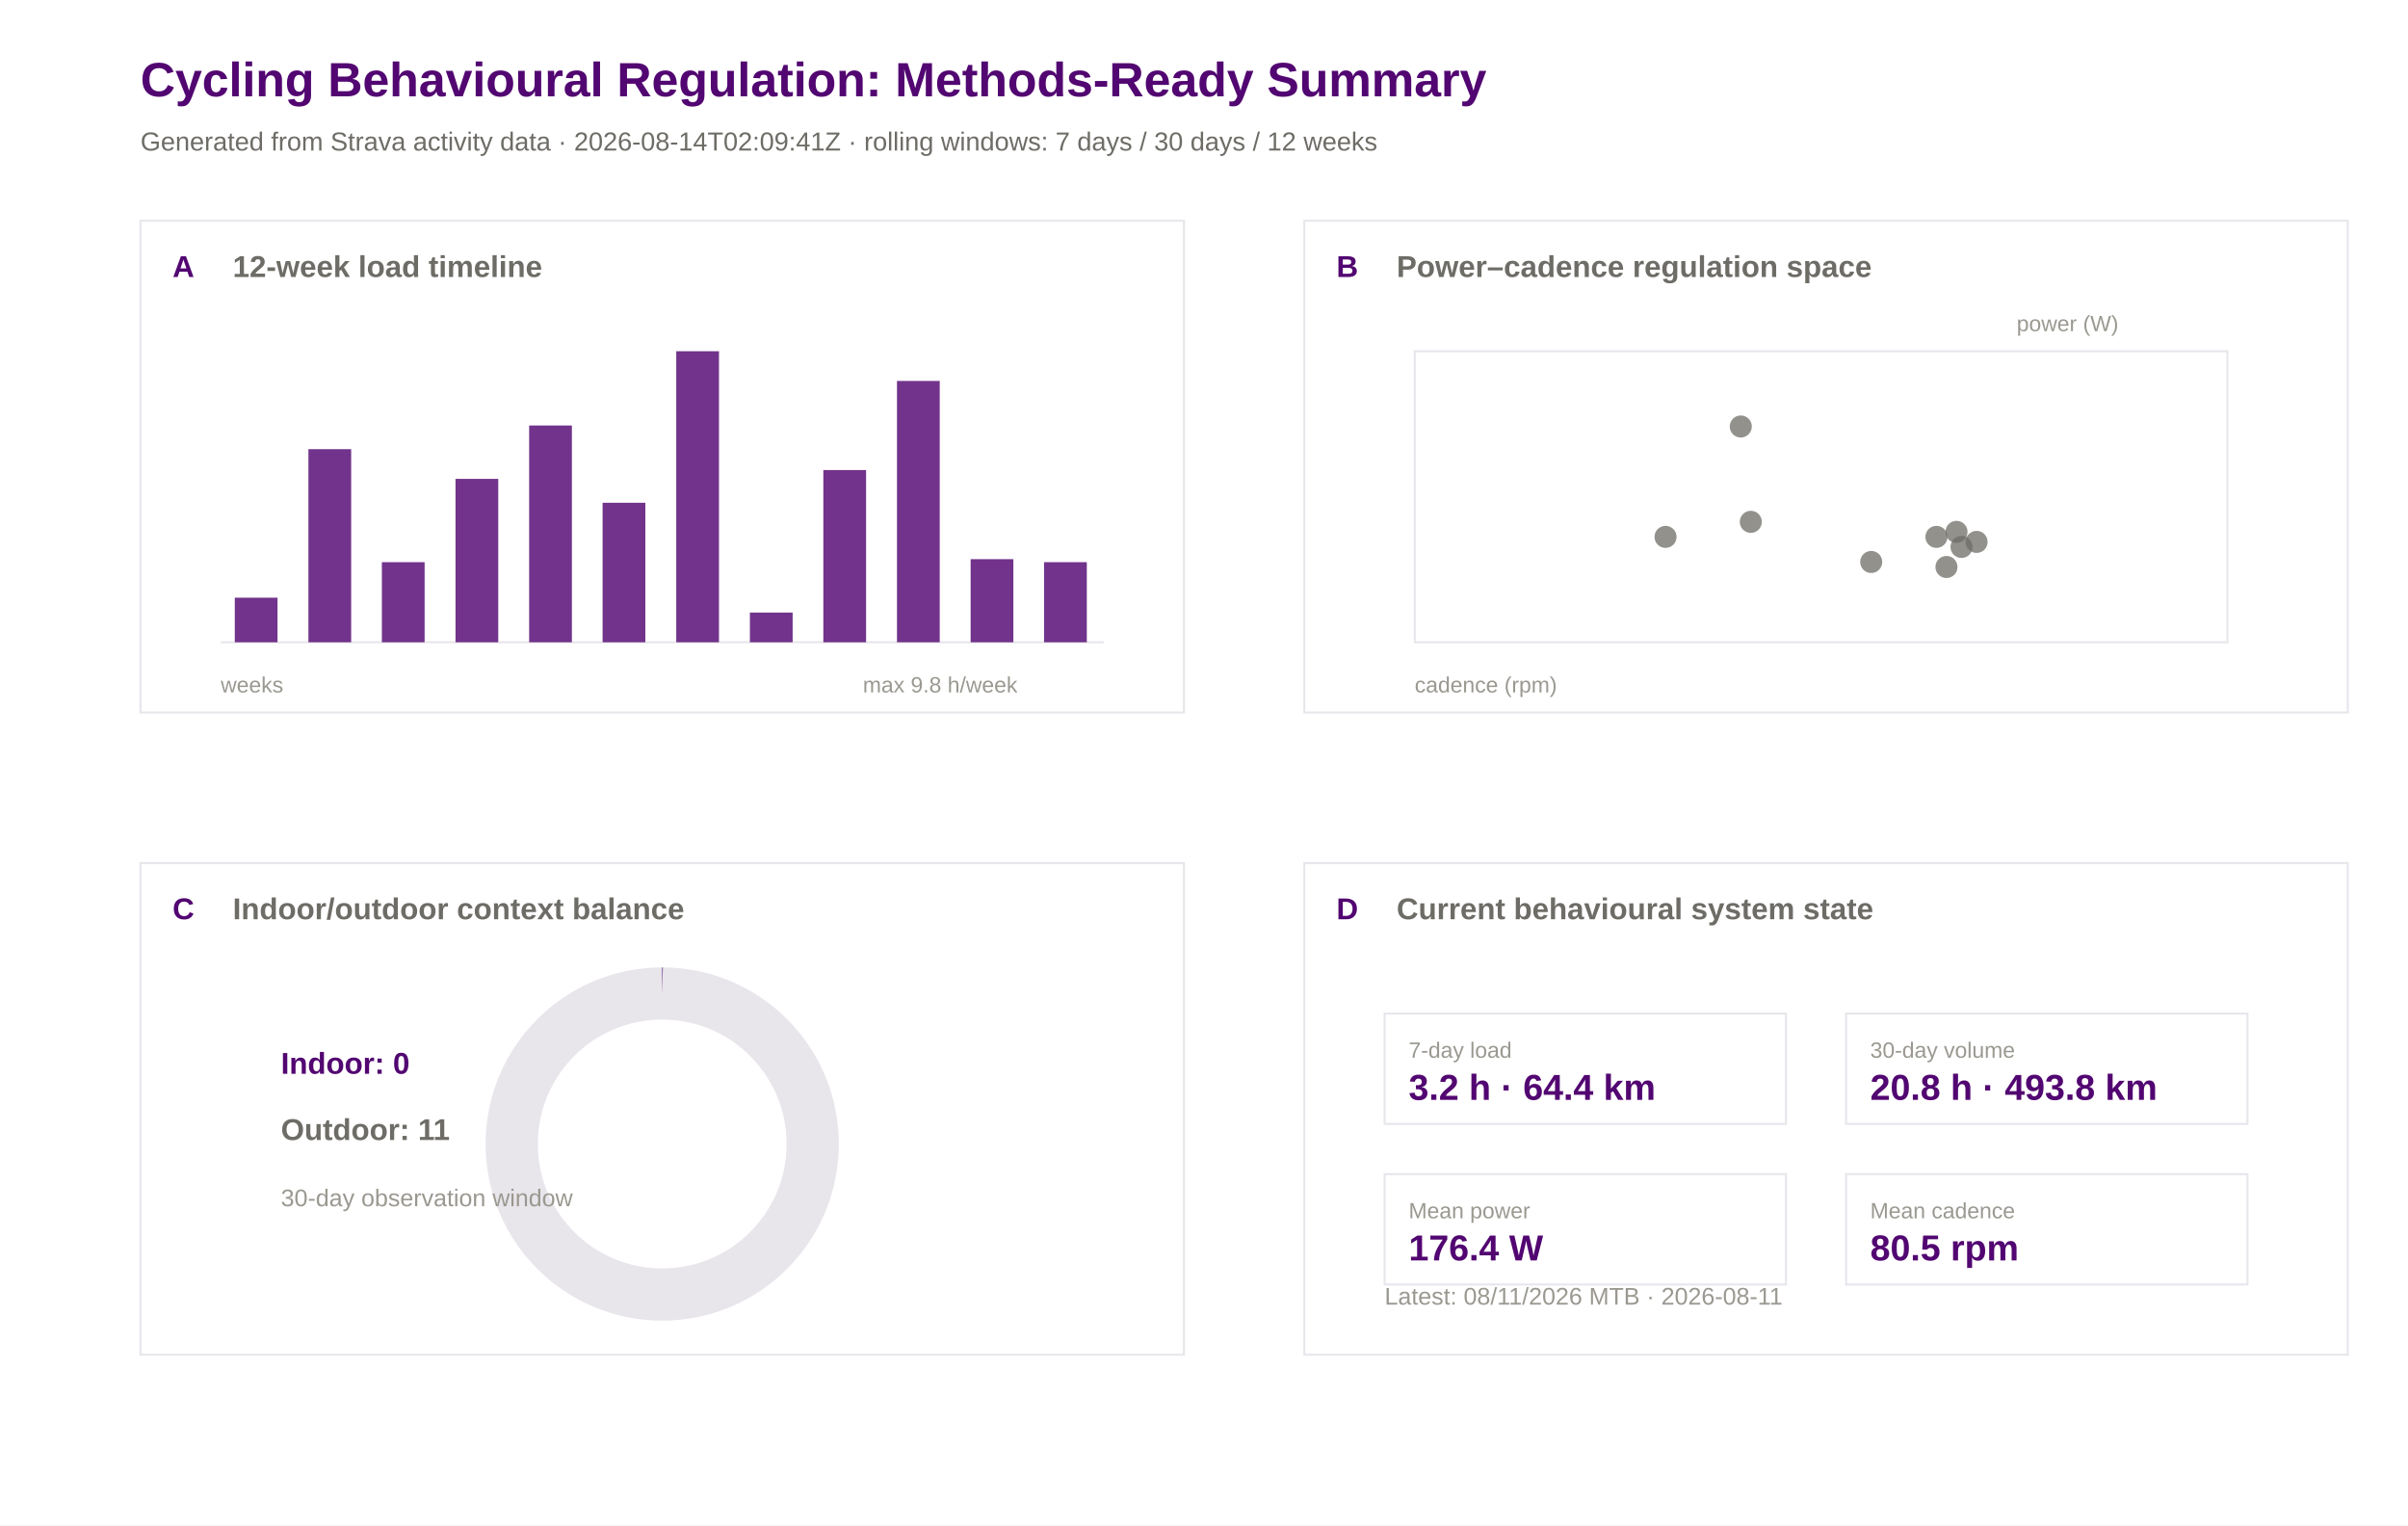
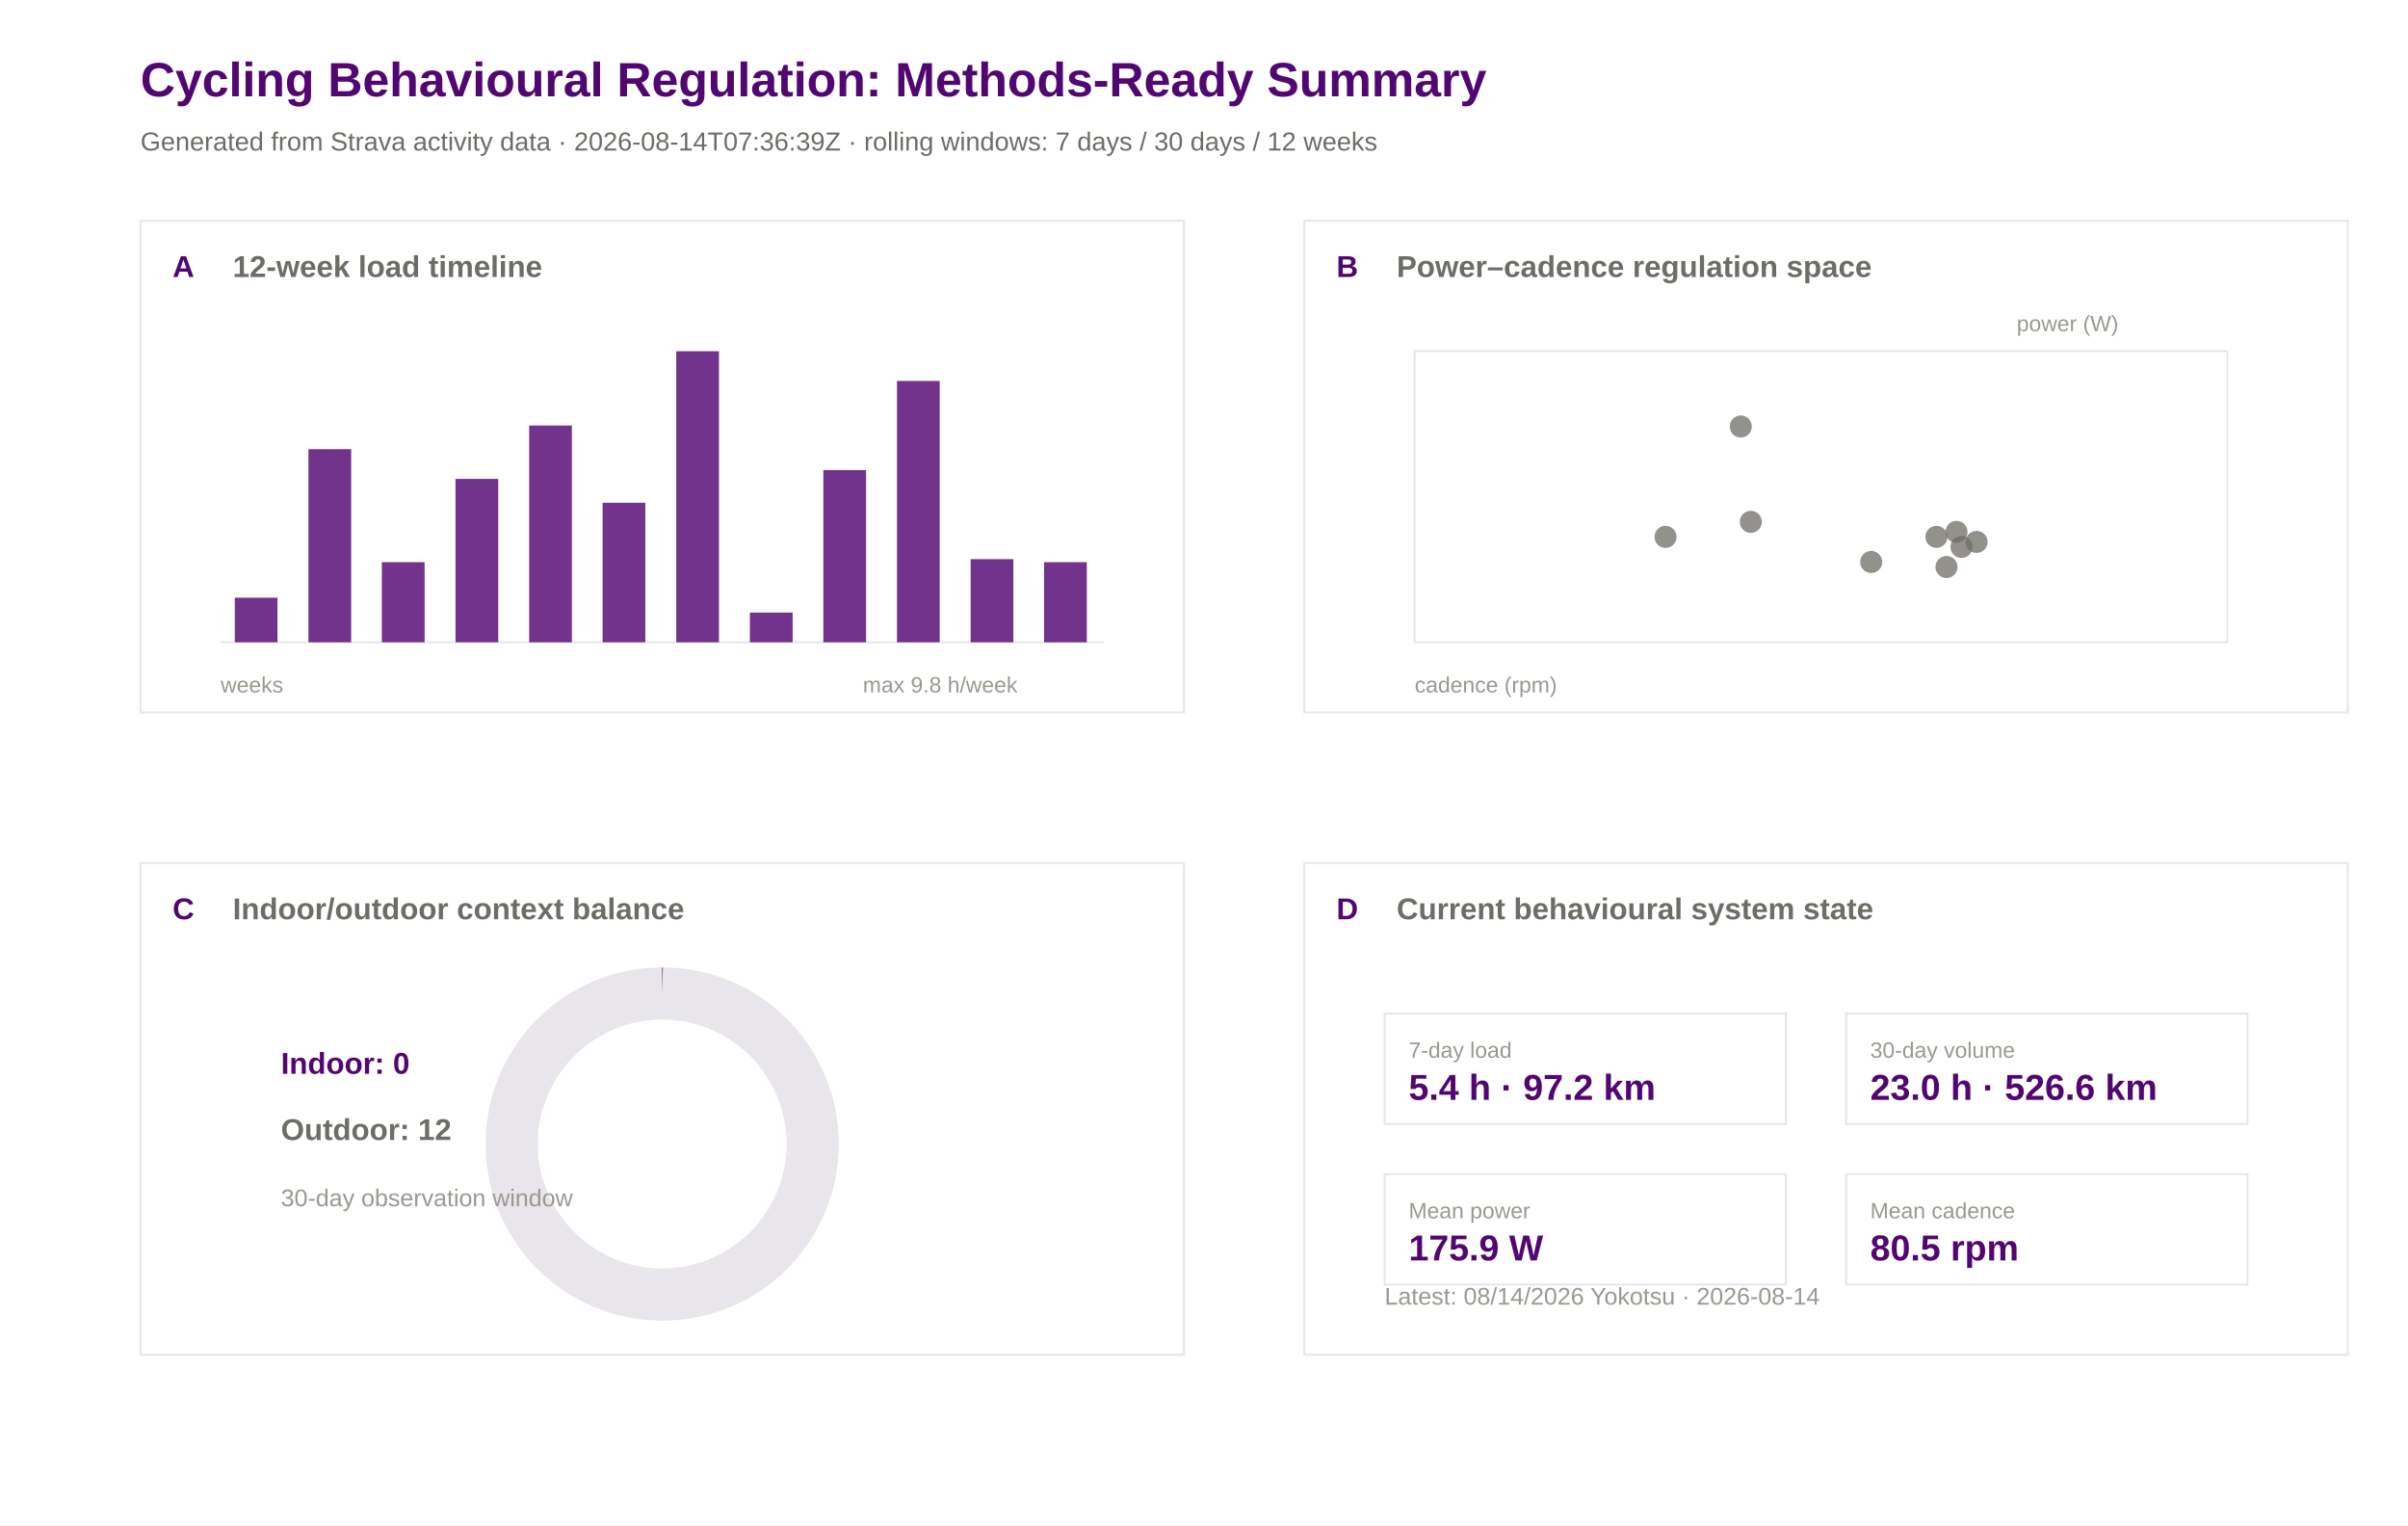
<svg xmlns="http://www.w3.org/2000/svg" width="1200" height="760" viewBox="0 0 1200 760">
  <rect width="100%" height="100%" fill="#ffffff" />
  <text x="70.0" y="48.0" font-family="Arial" font-size="24" font-weight="600" fill="#520671">Cycling Behavioural Regulation: Methods-Ready Summary</text>
-   <text x="70.0" y="75.0" font-family="Arial" font-size="13" font-weight="400" fill="#6e6c66">Generated from Strava activity data · 2026-08-14T02:09:41Z · rolling windows: 7 days / 30 days / 12 weeks</text>
+   <text x="70.0" y="75.0" font-family="Arial" font-size="13" font-weight="400" fill="#6e6c66">Generated from Strava activity data · 2026-08-14T07:36:39Z · rolling windows: 7 days / 30 days / 12 weeks</text>
  <rect x="70" y="110" width="520" height="245" fill="#ffffff" stroke="#e8e5eb" stroke-width="1" />
  <text x="86.0" y="138.0" font-family="Arial" font-size="15" font-weight="600" fill="#520671">A</text>
  <text x="116.0" y="138.0" font-family="Arial" font-size="15" font-weight="600" fill="#6e6c66">12-week load timeline</text>
  <rect x="650" y="110" width="520" height="245" fill="#ffffff" stroke="#e8e5eb" stroke-width="1" />
  <text x="666.0" y="138.0" font-family="Arial" font-size="15" font-weight="600" fill="#520671">B</text>
  <text x="696.0" y="138.0" font-family="Arial" font-size="15" font-weight="600" fill="#6e6c66">Power–cadence regulation space</text>
  <rect x="70" y="430" width="520" height="245" fill="#ffffff" stroke="#e8e5eb" stroke-width="1" />
  <text x="86.0" y="458.0" font-family="Arial" font-size="15" font-weight="600" fill="#520671">C</text>
  <text x="116.0" y="458.0" font-family="Arial" font-size="15" font-weight="600" fill="#6e6c66">Indoor/outdoor context balance</text>
  <rect x="650" y="430" width="520" height="245" fill="#ffffff" stroke="#e8e5eb" stroke-width="1" />
  <text x="666.0" y="458.0" font-family="Arial" font-size="15" font-weight="600" fill="#520671">D</text>
  <text x="696.0" y="458.0" font-family="Arial" font-size="15" font-weight="600" fill="#6e6c66">Current behavioural system state</text>
  <line x1="110" y1="320" x2="550" y2="320" stroke="#e8e5eb" />
  <rect x="117.0" y="297.8" width="21.3" height="22.2" fill="#520671" opacity="0.82" />
  <rect x="153.7" y="223.8" width="21.3" height="96.2" fill="#520671" opacity="0.82" />
  <rect x="190.3" y="280.1" width="21.3" height="39.9" fill="#520671" opacity="0.82" />
  <rect x="227.0" y="238.6" width="21.3" height="81.4" fill="#520671" opacity="0.82" />
  <rect x="263.7" y="212.0" width="21.3" height="108.0" fill="#520671" opacity="0.82" />
  <rect x="300.3" y="250.5" width="21.3" height="69.5" fill="#520671" opacity="0.82" />
  <rect x="337.0" y="175.0" width="21.3" height="145.0" fill="#520671" opacity="0.82" />
  <rect x="373.7" y="305.2" width="21.3" height="14.8" fill="#520671" opacity="0.82" />
  <rect x="410.3" y="234.2" width="21.3" height="85.8" fill="#520671" opacity="0.82" />
  <rect x="447.0" y="189.8" width="21.3" height="130.2" fill="#520671" opacity="0.82" />
  <rect x="483.7" y="278.6" width="21.3" height="41.4" fill="#520671" opacity="0.82" />
  <rect x="520.3" y="280.1" width="21.3" height="39.9" fill="#520671" opacity="0.82" />
  <text x="110.0" y="345.0" font-family="Arial" font-size="11" font-weight="400" fill="#9a9890">weeks</text>
  <text x="430.0" y="345.0" font-family="Arial" font-size="11" font-weight="400" fill="#9a9890">max 9.8 h/week</text>
  <rect x="705" y="175" width="405" height="145" fill="#ffffff" stroke="#e8e5eb" />
  <circle cx="975.0" cy="265.0" r="5.5" fill="#6e6c66" opacity="0.75" />
  <circle cx="830.0" cy="267.5" r="5.5" fill="#6e6c66" opacity="0.75" />
  <circle cx="985.0" cy="270.0" r="5.5" fill="#6e6c66" opacity="0.75" />
  <circle cx="965.0" cy="267.5" r="5.5" fill="#6e6c66" opacity="0.75" />
  <circle cx="970.0" cy="282.5" r="5.5" fill="#6e6c66" opacity="0.75" />
  <circle cx="977.5" cy="272.5" r="5.5" fill="#6e6c66" opacity="0.75" />
  <circle cx="932.5" cy="280.0" r="5.5" fill="#6e6c66" opacity="0.75" />
  <circle cx="872.5" cy="260.0" r="5.5" fill="#6e6c66" opacity="0.75" />
  <circle cx="867.5" cy="212.5" r="5.5" fill="#6e6c66" opacity="0.75" />
  <text x="705.0" y="345.0" font-family="Arial" font-size="11" font-weight="400" fill="#9a9890">cadence (rpm)</text>
  <text x="1005.0" y="165.0" font-family="Arial" font-size="11" font-weight="400" fill="#9a9890">power (W)</text>
  <circle cx="330" cy="570" r="75" fill="none" stroke="#e8e5eb" stroke-width="26" />
  <circle cx="330" cy="570" r="75" fill="none" stroke="#520671" stroke-width="26" stroke-dasharray="0.0 471.2" transform="rotate(-90 330 570)" />
  <text x="140.0" y="535.0" font-family="Arial" font-size="15" font-weight="600" fill="#520671">Indoor: 0</text>
-   <text x="140.0" y="568.0" font-family="Arial" font-size="15" font-weight="600" fill="#6e6c66">Outdoor: 11</text>
+   <text x="140.0" y="568.0" font-family="Arial" font-size="15" font-weight="600" fill="#6e6c66">Outdoor: 12</text>
  <text x="140.0" y="601.0" font-family="Arial" font-size="12" font-weight="400" fill="#9a9890">30-day observation window</text>
  <rect x="690" y="505" width="200" height="55" fill="#ffffff" stroke="#e8e5eb" />
  <text x="702.0" y="527.0" font-family="Arial" font-size="11" font-weight="500" fill="#9a9890">7-day load</text>
-   <text x="702.0" y="548.0" font-family="Arial" font-size="18" font-weight="600" fill="#520671">3.2 h · 64.4 km</text>
+   <text x="702.0" y="548.0" font-family="Arial" font-size="18" font-weight="600" fill="#520671">5.4 h · 97.2 km</text>
  <rect x="920" y="505" width="200" height="55" fill="#ffffff" stroke="#e8e5eb" />
  <text x="932.0" y="527.0" font-family="Arial" font-size="11" font-weight="500" fill="#9a9890">30-day volume</text>
-   <text x="932.0" y="548.0" font-family="Arial" font-size="18" font-weight="600" fill="#520671">20.8 h · 493.8 km</text>
+   <text x="932.0" y="548.0" font-family="Arial" font-size="18" font-weight="600" fill="#520671">23.0 h · 526.6 km</text>
  <rect x="690" y="585" width="200" height="55" fill="#ffffff" stroke="#e8e5eb" />
  <text x="702.0" y="607.0" font-family="Arial" font-size="11" font-weight="500" fill="#9a9890">Mean power</text>
-   <text x="702.0" y="628.0" font-family="Arial" font-size="18" font-weight="600" fill="#520671">176.4 W</text>
+   <text x="702.0" y="628.0" font-family="Arial" font-size="18" font-weight="600" fill="#520671">175.9 W</text>
  <rect x="920" y="585" width="200" height="55" fill="#ffffff" stroke="#e8e5eb" />
  <text x="932.0" y="607.0" font-family="Arial" font-size="11" font-weight="500" fill="#9a9890">Mean cadence</text>
  <text x="932.0" y="628.0" font-family="Arial" font-size="18" font-weight="600" fill="#520671">80.5 rpm</text>
-   <text x="690.0" y="650.0" font-family="Arial" font-size="12" font-weight="400" fill="#9a9890">Latest: 08/11/2026 MTB · 2026-08-11</text>
+   <text x="690.0" y="650.0" font-family="Arial" font-size="12" font-weight="400" fill="#9a9890">Latest: 08/14/2026 Yokotsu · 2026-08-14</text>
</svg>
